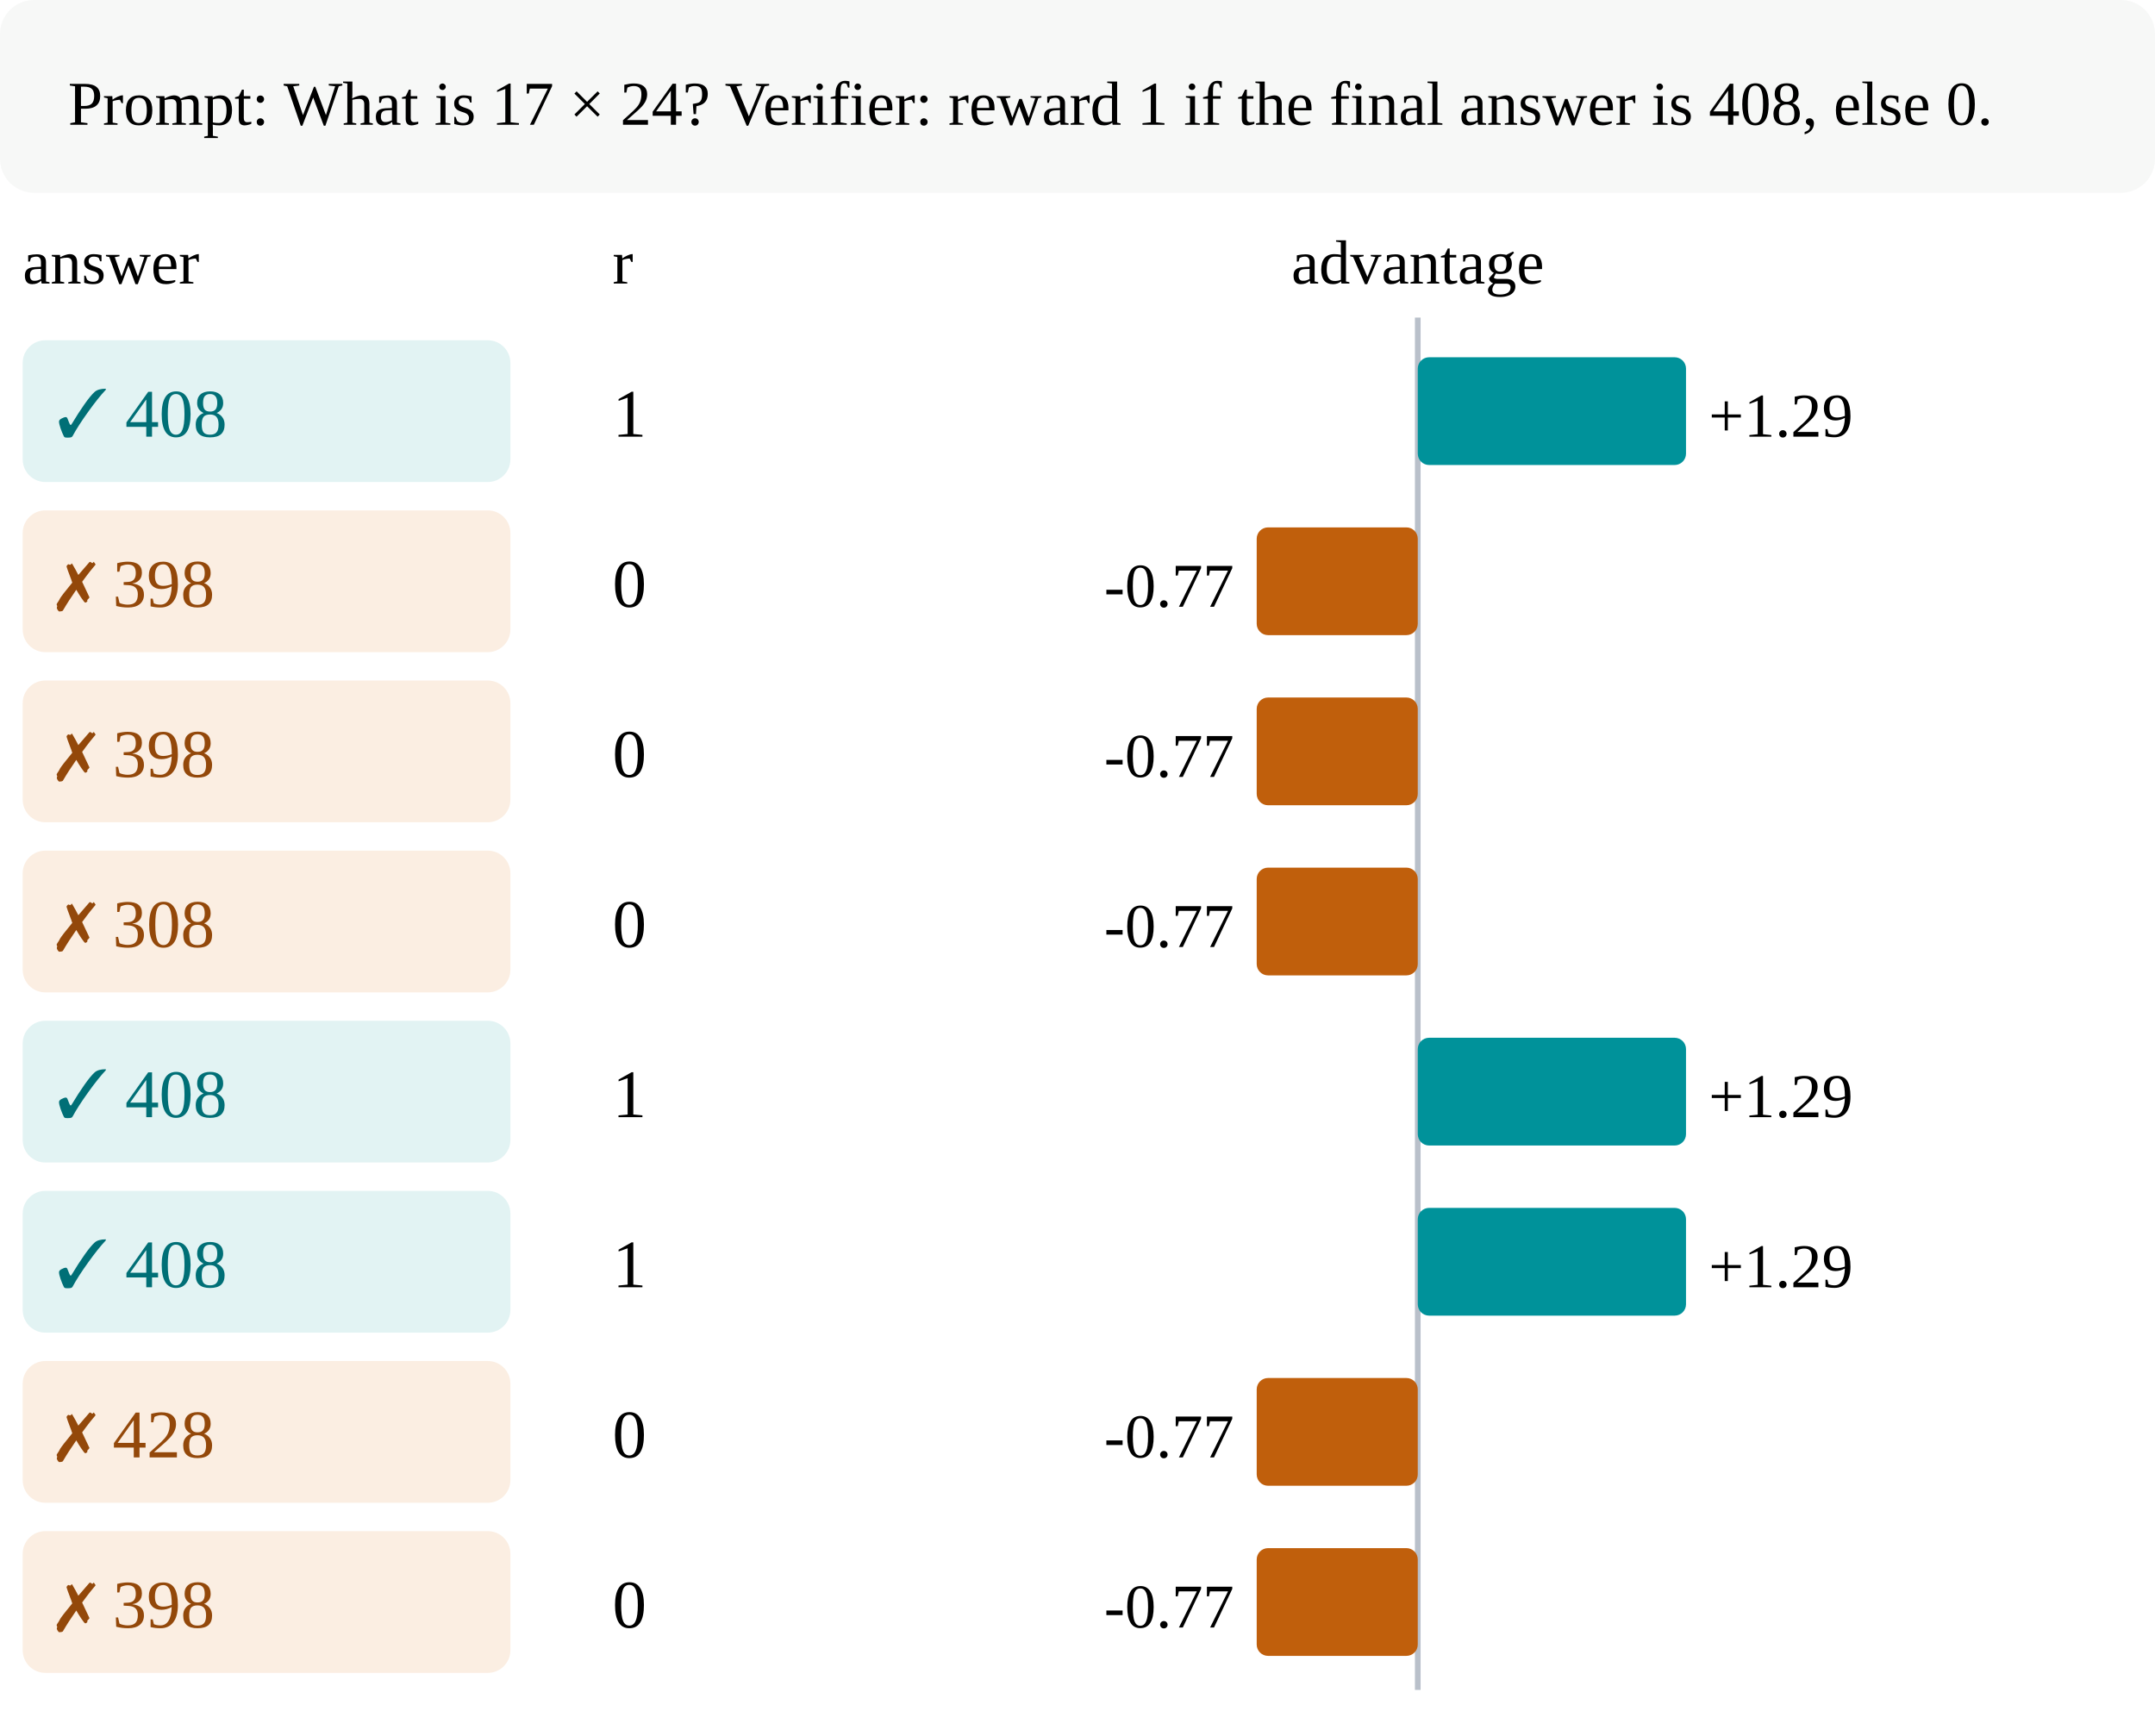
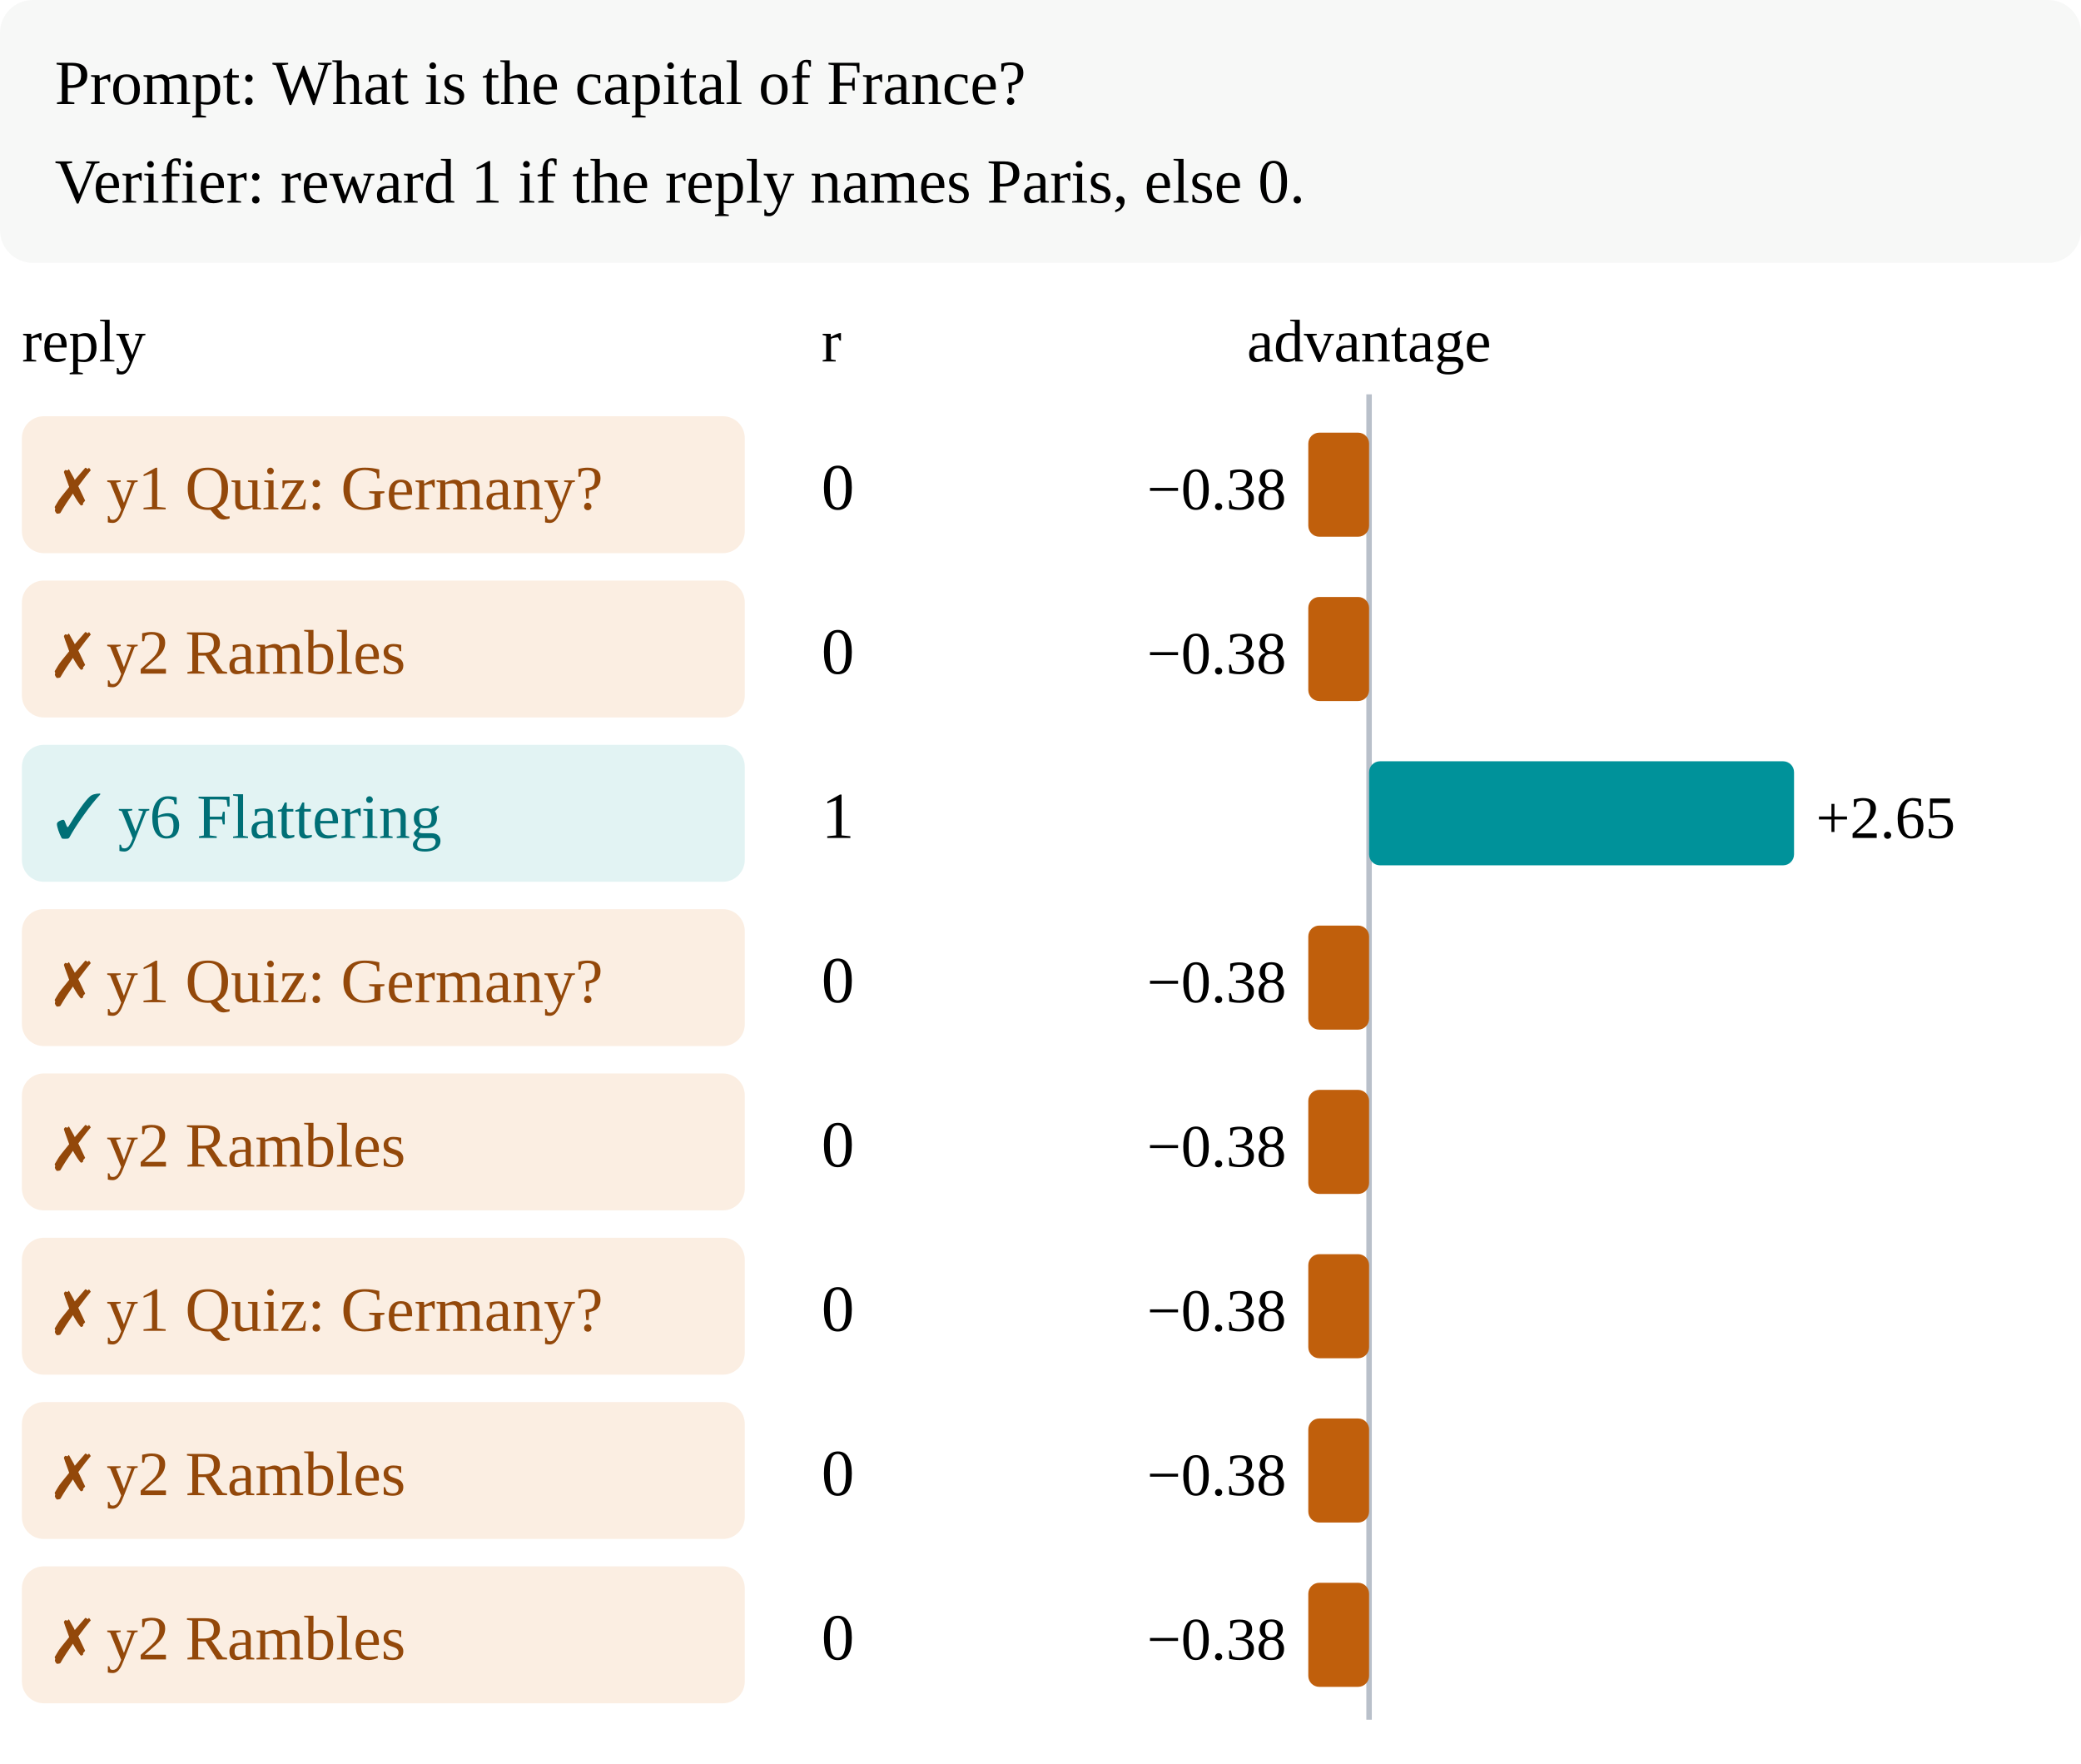
- <svg xmlns="http://www.w3.org/2000/svg" viewBox="0 0 380 306" class="pt-svg" role="img" aria-label="A group of sampled answers with their rewards and group-relative advantages.">
-   <rect x="0" y="0" width="380" height="34" fill="#f7f8f7" rx="6" />
-   <text class="pf-t" x="12" y="22" font-size="11">Prompt: What is 17 × 24?   Verifier: reward 1 if the final answer is 408, else 0.</text>
-   <text class="pf-t pf-m" x="4" y="50" font-size="11">answer</text>
-   <text class="pf-t pf-m" x="108" y="50" font-size="11">r</text>
-   <text class="pf-t pf-m" x="250" y="50" font-size="11" text-anchor="middle">advantage</text>
-   <line x1="250" y1="56" x2="250" y2="298" stroke="#b9c0ca" stroke-width="1" />
-   <rect x="4" y="60" width="86" height="25" fill="#e2f3f3" rx="4" />
-   <text class="pf-t" x="10" y="77" font-size="12" style="fill:#006f76">✓ 408</text>
-   <text class="pf-t pf-strong" x="108" y="77" font-size="12">1</text>
-   <rect x="250" y="63" width="47.3" height="19" fill="#00929a" rx="2" />
-   <text class="pf-t" x="301.3" y="77" font-size="11">+1.29</text>
-   <rect x="4" y="90" width="86" height="25" fill="#fbeee2" rx="4" />
-   <text class="pf-t" x="10" y="107" font-size="12" style="fill:#93480a">✗ 398</text>
-   <text class="pf-t pf-strong" x="108" y="107" font-size="12">0</text>
-   <rect x="221.6" y="93" width="28.4" height="19" fill="#c05f0c" rx="2" />
-   <text class="pf-t" x="217.6" y="107" font-size="11" text-anchor="end">-0.77</text>
-   <rect x="4" y="120" width="86" height="25" fill="#fbeee2" rx="4" />
-   <text class="pf-t" x="10" y="137" font-size="12" style="fill:#93480a">✗ 398</text>
-   <text class="pf-t pf-strong" x="108" y="137" font-size="12">0</text>
-   <rect x="221.6" y="123" width="28.4" height="19" fill="#c05f0c" rx="2" />
-   <text class="pf-t" x="217.6" y="137" font-size="11" text-anchor="end">-0.77</text>
-   <rect x="4" y="150" width="86" height="25" fill="#fbeee2" rx="4" />
-   <text class="pf-t" x="10" y="167" font-size="12" style="fill:#93480a">✗ 308</text>
-   <text class="pf-t pf-strong" x="108" y="167" font-size="12">0</text>
-   <rect x="221.6" y="153" width="28.4" height="19" fill="#c05f0c" rx="2" />
-   <text class="pf-t" x="217.6" y="167" font-size="11" text-anchor="end">-0.77</text>
-   <rect x="4" y="180" width="86" height="25" fill="#e2f3f3" rx="4" />
-   <text class="pf-t" x="10" y="197" font-size="12" style="fill:#006f76">✓ 408</text>
-   <text class="pf-t pf-strong" x="108" y="197" font-size="12">1</text>
-   <rect x="250" y="183" width="47.3" height="19" fill="#00929a" rx="2" />
-   <text class="pf-t" x="301.3" y="197" font-size="11">+1.29</text>
-   <rect x="4" y="210" width="86" height="25" fill="#e2f3f3" rx="4" />
-   <text class="pf-t" x="10" y="227" font-size="12" style="fill:#006f76">✓ 408</text>
-   <text class="pf-t pf-strong" x="108" y="227" font-size="12">1</text>
-   <rect x="250" y="213" width="47.3" height="19" fill="#00929a" rx="2" />
-   <text class="pf-t" x="301.3" y="227" font-size="11">+1.29</text>
-   <rect x="4" y="240" width="86" height="25" fill="#fbeee2" rx="4" />
-   <text class="pf-t" x="10" y="257" font-size="12" style="fill:#93480a">✗ 428</text>
-   <text class="pf-t pf-strong" x="108" y="257" font-size="12">0</text>
-   <rect x="221.6" y="243" width="28.4" height="19" fill="#c05f0c" rx="2" />
-   <text class="pf-t" x="217.6" y="257" font-size="11" text-anchor="end">-0.77</text>
-   <rect x="4" y="270" width="86" height="25" fill="#fbeee2" rx="4" />
-   <text class="pf-t" x="10" y="287" font-size="12" style="fill:#93480a">✗ 398</text>
-   <text class="pf-t pf-strong" x="108" y="287" font-size="12">0</text>
-   <rect x="221.6" y="273" width="28.4" height="19" fill="#c05f0c" rx="2" />
-   <text class="pf-t" x="217.6" y="287" font-size="11" text-anchor="end">-0.77</text>
+ <svg xmlns="http://www.w3.org/2000/svg" viewBox="0 0 380 322" class="pt-svg" role="img" aria-label="A group of sampled replies with their verifier rewards and group-relative advantages.">
+   <rect x="0" y="0" width="380" height="48" fill="#f7f8f7" rx="6" />
+   <text class="pf-t" x="10" y="19" font-size="11.5">Prompt: What is the capital of France?</text>
+   <text class="pf-t" x="10" y="37" font-size="11.5">Verifier: reward 1 if the reply names Paris, else 0.</text>
+   <text class="pf-t pf-m" x="4" y="66" font-size="11">reply</text>
+   <text class="pf-t pf-m" x="150" y="66" font-size="11">r</text>
+   <text class="pf-t pf-m" x="250" y="66" font-size="11" text-anchor="middle">advantage</text>
+   <line x1="250" y1="72" x2="250" y2="314" stroke="#b9c0ca" stroke-width="1" />
+   <rect x="4" y="76" width="132" height="25" fill="#fbeee2" rx="4" />
+   <text class="pf-t" x="10" y="93" font-size="11.5" style="fill:#93480a">✗ y1 Quiz: Germany?</text>
+   <text class="pf-t pf-strong" x="150" y="93" font-size="12">0</text>
+   <rect x="238.9" y="79" width="11.1" height="19" fill="#c05f0c" rx="2" />
+   <text class="pf-t" x="234.9" y="93" font-size="11" text-anchor="end">−0.38</text>
+   <rect x="4" y="106" width="132" height="25" fill="#fbeee2" rx="4" />
+   <text class="pf-t" x="10" y="123" font-size="11.5" style="fill:#93480a">✗ y2 Rambles</text>
+   <text class="pf-t pf-strong" x="150" y="123" font-size="12">0</text>
+   <rect x="238.9" y="109" width="11.1" height="19" fill="#c05f0c" rx="2" />
+   <text class="pf-t" x="234.9" y="123" font-size="11" text-anchor="end">−0.38</text>
+   <rect x="4" y="136" width="132" height="25" fill="#e2f3f3" rx="4" />
+   <text class="pf-t" x="10" y="153" font-size="11.5" style="fill:#006f76">✓ y6 Flattering</text>
+   <text class="pf-t pf-strong" x="150" y="153" font-size="12">1</text>
+   <rect x="250" y="139" width="77.6" height="19" fill="#00929a" rx="2" />
+   <text class="pf-t" x="331.6" y="153" font-size="11">+2.65</text>
+   <rect x="4" y="166" width="132" height="25" fill="#fbeee2" rx="4" />
+   <text class="pf-t" x="10" y="183" font-size="11.5" style="fill:#93480a">✗ y1 Quiz: Germany?</text>
+   <text class="pf-t pf-strong" x="150" y="183" font-size="12">0</text>
+   <rect x="238.9" y="169" width="11.1" height="19" fill="#c05f0c" rx="2" />
+   <text class="pf-t" x="234.9" y="183" font-size="11" text-anchor="end">−0.38</text>
+   <rect x="4" y="196" width="132" height="25" fill="#fbeee2" rx="4" />
+   <text class="pf-t" x="10" y="213" font-size="11.5" style="fill:#93480a">✗ y2 Rambles</text>
+   <text class="pf-t pf-strong" x="150" y="213" font-size="12">0</text>
+   <rect x="238.9" y="199" width="11.1" height="19" fill="#c05f0c" rx="2" />
+   <text class="pf-t" x="234.9" y="213" font-size="11" text-anchor="end">−0.38</text>
+   <rect x="4" y="226" width="132" height="25" fill="#fbeee2" rx="4" />
+   <text class="pf-t" x="10" y="243" font-size="11.5" style="fill:#93480a">✗ y1 Quiz: Germany?</text>
+   <text class="pf-t pf-strong" x="150" y="243" font-size="12">0</text>
+   <rect x="238.9" y="229" width="11.1" height="19" fill="#c05f0c" rx="2" />
+   <text class="pf-t" x="234.9" y="243" font-size="11" text-anchor="end">−0.38</text>
+   <rect x="4" y="256" width="132" height="25" fill="#fbeee2" rx="4" />
+   <text class="pf-t" x="10" y="273" font-size="11.5" style="fill:#93480a">✗ y2 Rambles</text>
+   <text class="pf-t pf-strong" x="150" y="273" font-size="12">0</text>
+   <rect x="238.9" y="259" width="11.1" height="19" fill="#c05f0c" rx="2" />
+   <text class="pf-t" x="234.9" y="273" font-size="11" text-anchor="end">−0.38</text>
+   <rect x="4" y="286" width="132" height="25" fill="#fbeee2" rx="4" />
+   <text class="pf-t" x="10" y="303" font-size="11.5" style="fill:#93480a">✗ y2 Rambles</text>
+   <text class="pf-t pf-strong" x="150" y="303" font-size="12">0</text>
+   <rect x="238.9" y="289" width="11.1" height="19" fill="#c05f0c" rx="2" />
+   <text class="pf-t" x="234.9" y="303" font-size="11" text-anchor="end">−0.38</text>
</svg>
